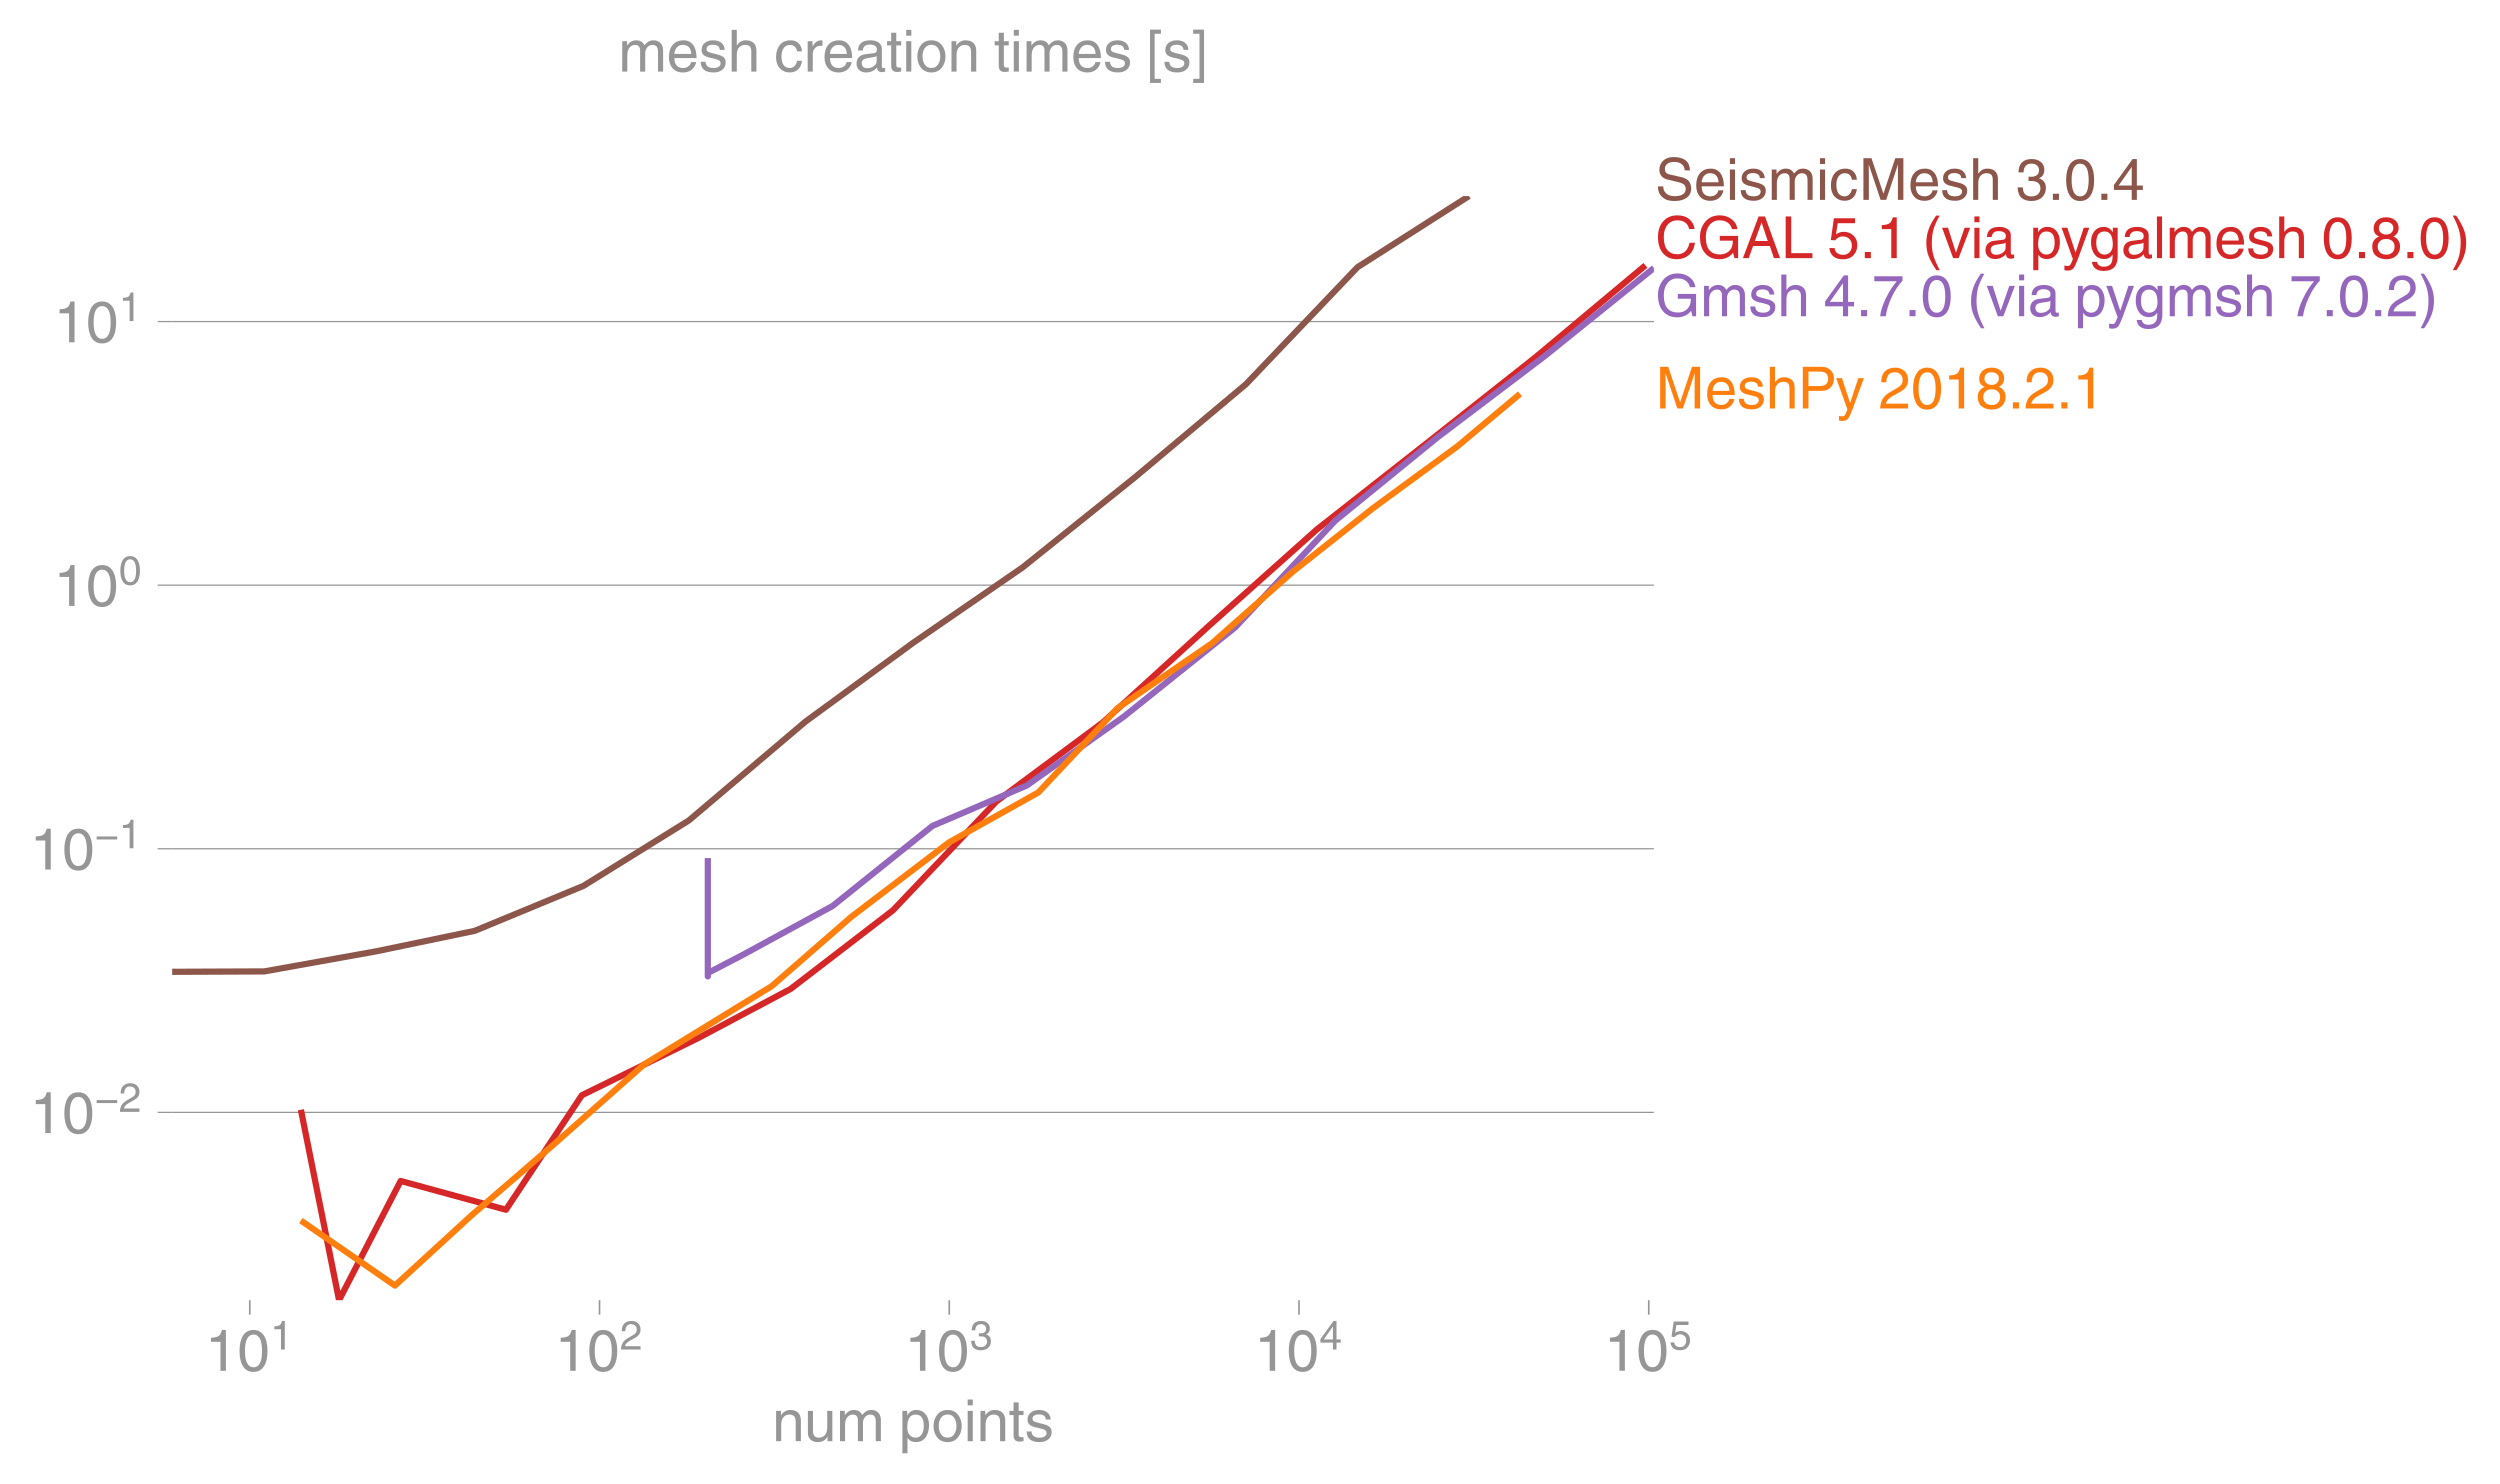
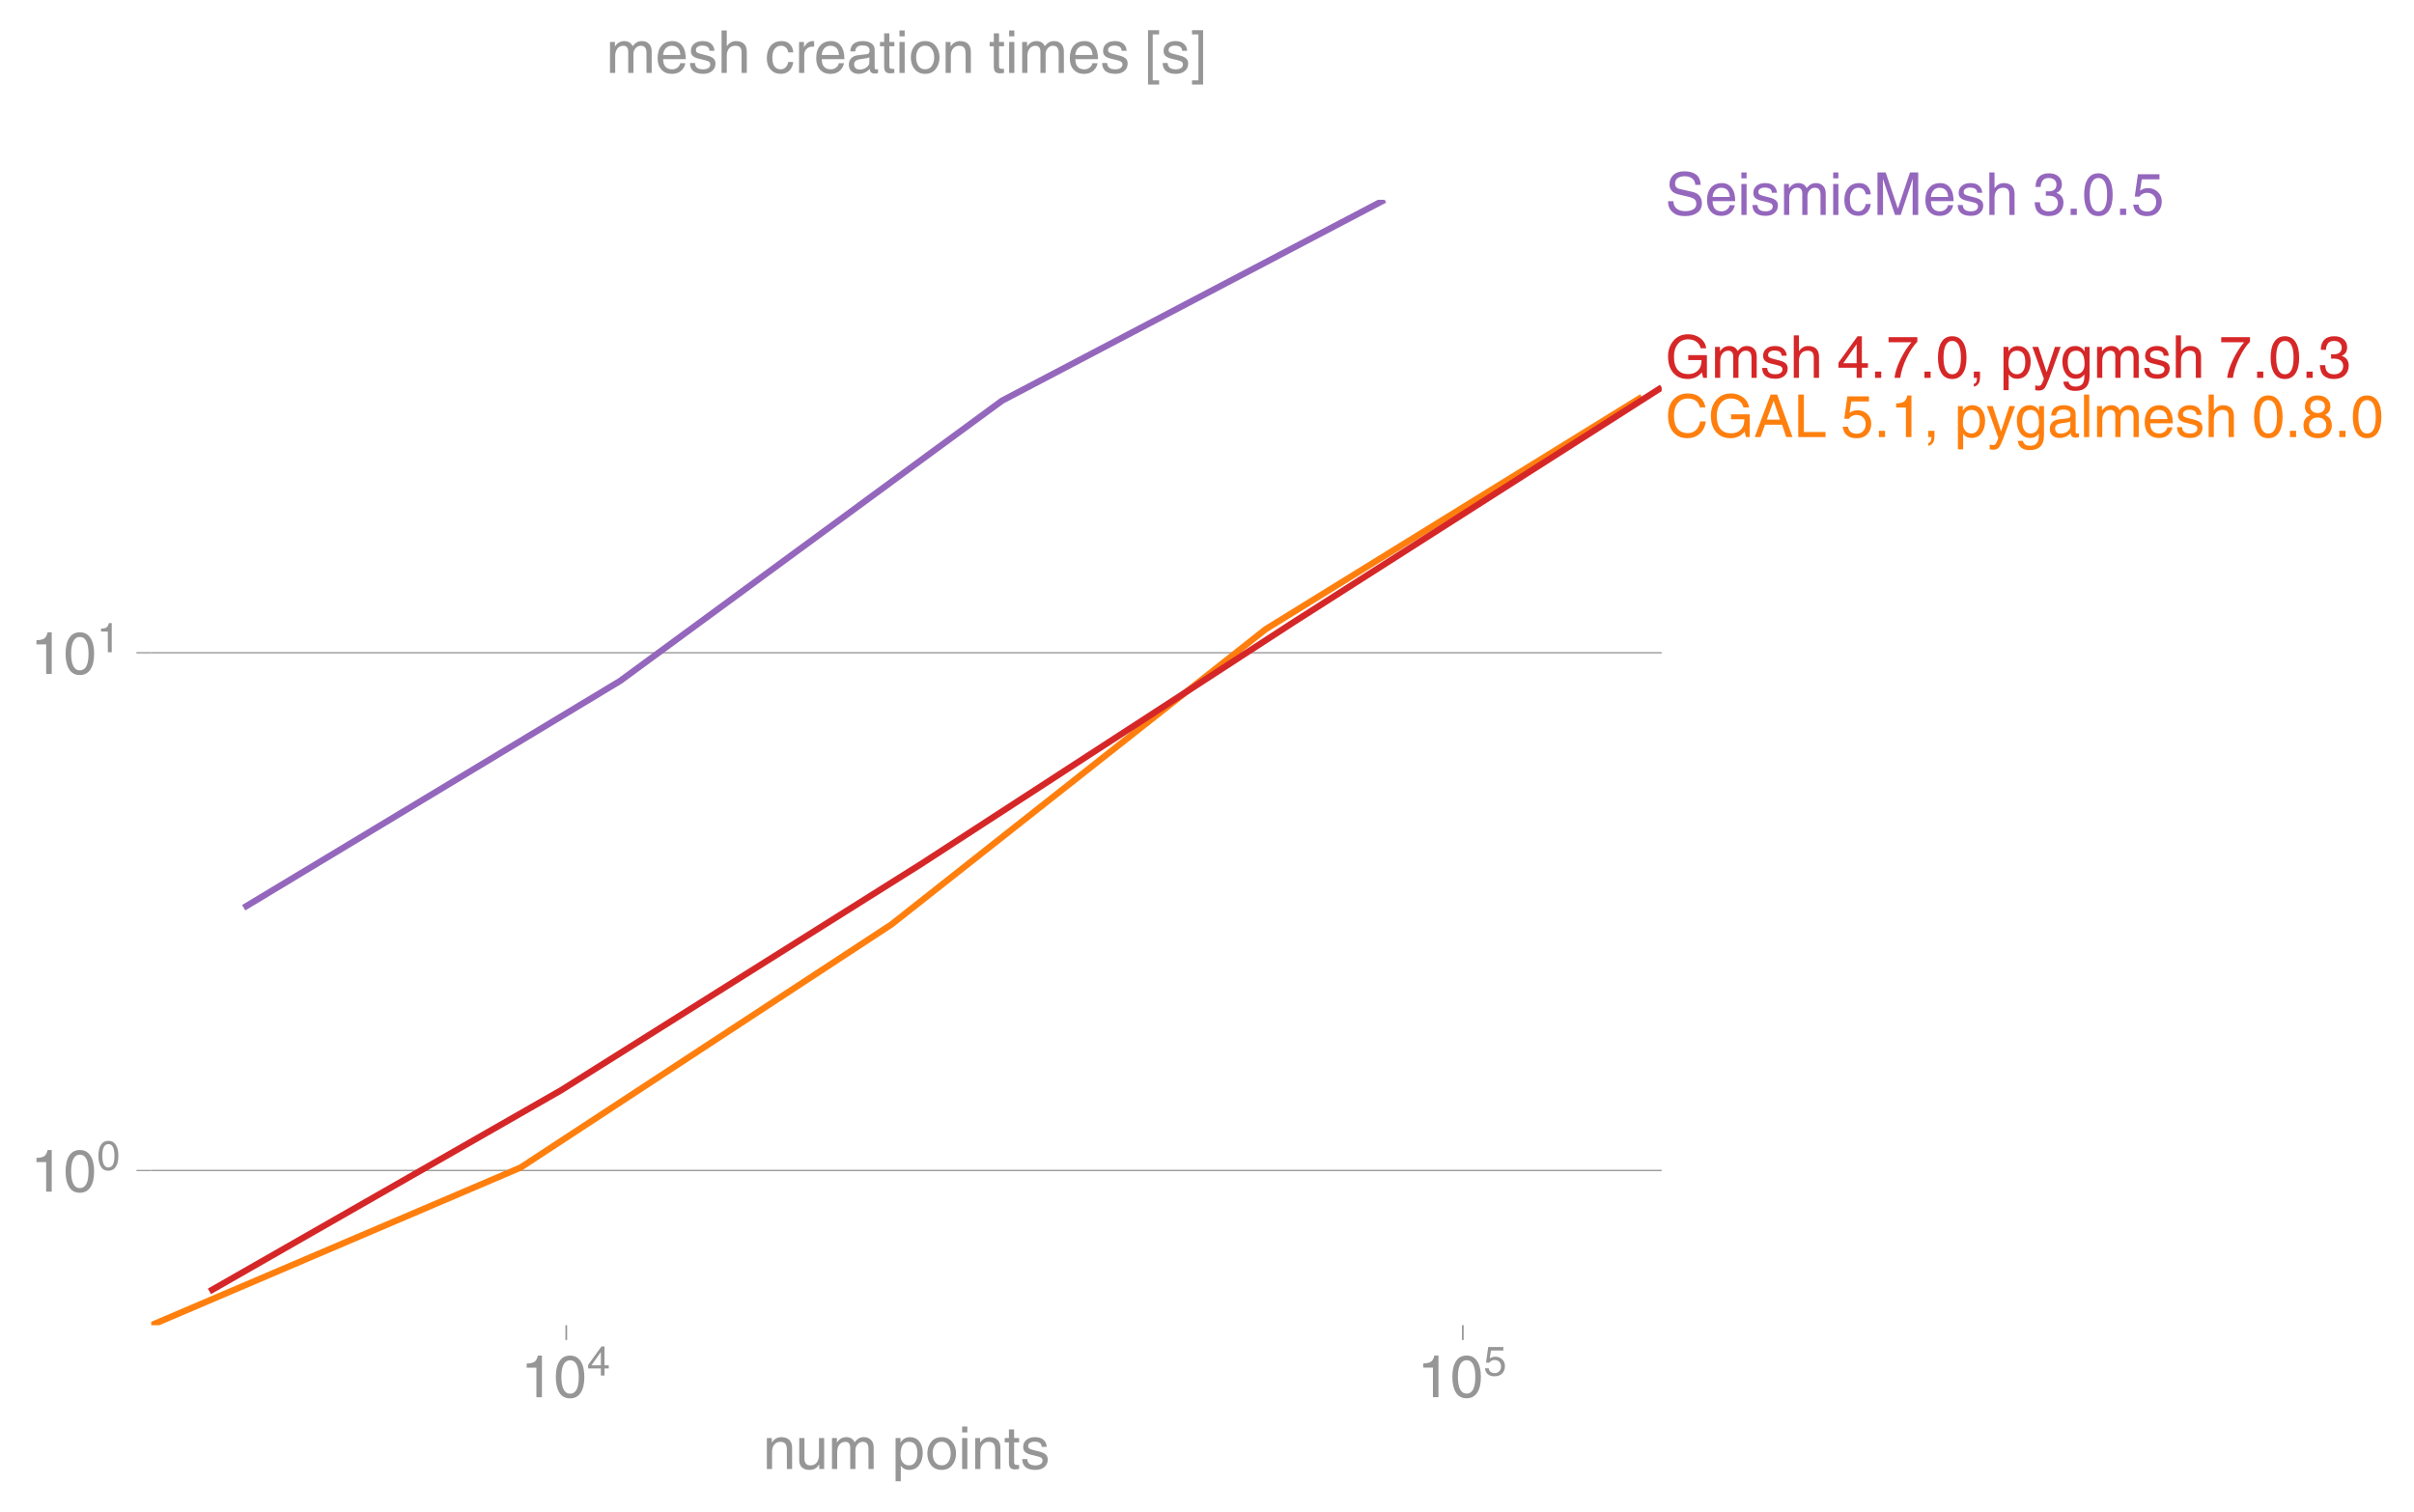
- <svg xmlns="http://www.w3.org/2000/svg" xmlns:xlink="http://www.w3.org/1999/xlink" height="476.609" viewBox="0 0 602.539 357.457" width="803.385">
+ <svg xmlns="http://www.w3.org/2000/svg" xmlns:xlink="http://www.w3.org/1999/xlink" height="476.609" viewBox="0 0 570.76 357.457" width="761.013">
  <defs>
    <style>*{stroke-linecap:butt;stroke-linejoin:round}</style>
  </defs>
  <g id="figure_1">
-     <path d="M0 357.457h602.539V0H0z" fill="none" id="patch_1" />
+     <path d="M0 357.457h570.76V0H0z" fill="none" id="patch_1" />
    <g id="axes_1">
-       <path d="M41.5 313.361h357.12V47.25H41.5z" fill="none" id="patch_2" />
+       <path d="M35.76 313.361h357.12V47.25H35.76z" fill="none" id="patch_2" />
      <g id="matplotlib.axis_1">
        <g id="xtick_1">
          <g id="line2d_1">
            <defs>
-               <path d="M0 0v3.5" id="m6a923fa065" stroke="#969696" stroke-width=".4" />
-             </defs>
-             <use x="60.201" xlink:href="#m6a923fa065" y="313.361" fill="#969696" stroke="#969696" stroke-width=".4" />
-           </g>
-           <g transform="matrix(.14 0 0 -.14 49.42 330.41)" fill="#969696" id="text_1">
+               <path d="M0 0v3.5" id="me182057969" stroke="#969696" stroke-width=".4" />
+             </defs>
+             <use x="133.89" xlink:href="#me182057969" y="313.361" fill="#969696" stroke="#969696" stroke-width=".4" />
+           </g>
+           <g transform="matrix(.14 0 0 -.14 123.11 330.41)" fill="#969696" id="text_1">
            <defs>
              <path d="M35.89 0h-9.374v49.906H10.109v6.985q8.594.28 12.782 2.75Q27.094 62.109 29 70.313h6.89z" id="HelveticaWorld-Regular-49" />
              <path d="M42.484 34.188q0 14.109-3.734 21.156-3.734 7.062-10.969 7.062-7.078 0-10.89-7.062-3.797-7.047-3.797-21.157 0-13.671 3.75-20.937Q20.609 6 27.78 6q7.235 0 10.969 7 3.734 7.016 3.734 21.188zm9.422 0q0-17.297-6.25-26.704-6.25-9.39-17.875-9.39-12.062 0-18.062 9.734-6 9.75-6 26.36 0 17.03 6.14 26.578 6.157 9.547 17.922 9.547 11.625 0 17.875-9.5t6.25-26.626z" id="HelveticaWorld-Regular-48" />
-             </defs>
-             <use transform="translate(0 .173)" xlink:href="#HelveticaWorld-Regular-49" />
-             <use transform="translate(55.615 .173)" xlink:href="#HelveticaWorld-Regular-48" />
-             <use transform="matrix(.7 0 0 .7 112.146 36.781)" xlink:href="#HelveticaWorld-Regular-49" />
-           </g>
-         </g>
-         <g id="xtick_2">
-           <use x="144.495" xlink:href="#m6a923fa065" y="313.361" fill="#969696" stroke="#969696" stroke-width=".4" id="line2d_2" />
-           <g transform="matrix(.14 0 0 -.14 133.715 330.41)" fill="#969696" id="text_2">
-             <defs>
-               <path d="M4.39 45.125q0 12.39 6.391 18.781 6.406 6.407 17.938 6.407 9.656 0 15.812-5.86 6.157-5.86 6.157-15.14 0-7.22-3.547-12.188-3.532-4.953-10.422-8.703l-12.11-6.64Q13.922 15.921 12.5 8.296h38.188V0H2.593q.39 9.906 4.297 16.5 3.906 6.594 12.203 11.375l12.593 7.328q5.032 2.89 7.329 5.984 2.297 3.094 2.297 8.516 0 5.375-3.766 9.031-3.75 3.672-10.156 3.672-7.078 0-10.594-4.672-3.516-4.656-3.61-12.609z" id="HelveticaWorld-Regular-50" />
-             </defs>
-             <use transform="translate(0 .173)" xlink:href="#HelveticaWorld-Regular-49" />
-             <use transform="translate(55.615 .173)" xlink:href="#HelveticaWorld-Regular-48" />
-             <use transform="matrix(.7 0 0 .7 112.146 36.781)" xlink:href="#HelveticaWorld-Regular-50" />
-           </g>
-         </g>
-         <g id="xtick_3">
-           <use x="228.789" xlink:href="#m6a923fa065" y="313.361" fill="#969696" stroke="#969696" stroke-width=".4" id="line2d_3" />
-           <g transform="matrix(.14 0 0 -.14 218.009 330.41)" fill="#969696" id="text_3">
-             <defs>
-               <path d="M22.406 39.984q2.203-.187 4.594-.187 6.203 0 9.781 2.86 3.594 2.859 3.594 8.656 0 4.687-3.344 7.89-3.343 3.203-9.64 3.203-6.985 0-10.235-4.11-3.234-4.093-3.437-10.983h-8.64q0 10.984 5.765 16.984 5.765 6.016 16.937 6.016 9.922 0 15.828-5.11 5.907-5.094 5.907-13.39 0-10.704-9.032-14.5v-.204q11.72-4 11.72-16.406 0-9.906-6.595-16.265-6.593-6.344-18.703-6.344-9.906 0-16.312 5.203Q4.204 8.5 3.422 21.484H12.5q.203-8.109 4-11.797Q20.313 6 27.484 6q6.938 0 11.141 3.86 4.203 3.859 4.203 9.718 0 6.406-4.016 9.672-4 3.266-12.39 3.266-2 0-4.016-.094z" id="HelveticaWorld-Regular-51" />
-             </defs>
-             <use transform="translate(0 .173)" xlink:href="#HelveticaWorld-Regular-49" />
-             <use transform="translate(55.615 .173)" xlink:href="#HelveticaWorld-Regular-48" />
-             <use transform="matrix(.7 0 0 .7 112.146 36.781)" xlink:href="#HelveticaWorld-Regular-51" />
-           </g>
-         </g>
-         <g id="xtick_4">
-           <use x="313.083" xlink:href="#m6a923fa065" y="313.361" fill="#969696" stroke="#969696" stroke-width=".4" id="line2d_4" />
-           <g transform="matrix(.14 0 0 -.14 302.303 330.41)" fill="#969696" id="text_4">
-             <defs>
              <path d="M10.594 24.703h22.61v31.89h-.188zM42 17.093V0h-8.797v17.094H2.484v8.593L34.72 70.314H42v-45.61h10.297v-7.61z" id="HelveticaWorld-Regular-52" />
            </defs>
            <use transform="translate(0 .173)" xlink:href="#HelveticaWorld-Regular-49" />
            <use transform="translate(55.615 .173)" xlink:href="#HelveticaWorld-Regular-48" />
            <use transform="matrix(.7 0 0 .7 112.146 36.781)" xlink:href="#HelveticaWorld-Regular-52" />
          </g>
        </g>
-         <g id="xtick_5">
-           <use x="397.377" xlink:href="#m6a923fa065" y="313.361" fill="#969696" stroke="#969696" stroke-width=".4" id="line2d_5" />
-           <g transform="matrix(.14 0 0 -.14 386.597 330.41)" fill="#969696" id="text_5">
+         <g id="xtick_2">
+           <use x="345.864" xlink:href="#me182057969" y="313.361" fill="#969696" stroke="#969696" stroke-width=".4" id="line2d_2" />
+           <g transform="matrix(.14 0 0 -.14 335.084 330.41)" fill="#969696" id="text_2">
            <defs>
              <path d="M14.703 40.922q5.813 4.39 13.625 4.39 9.469 0 16.281-6.296 6.813-6.297 6.813-16.22 0-10.78-6.578-17.796-6.563-7-18.422-7-10.313 0-16.266 5.047Q4.203 8.109 3.22 17.39h9.094q.671-5.672 4.437-8.672 3.766-3 10.453-3 6.485 0 10.64 4.484Q42 14.703 42 21.688q0 7.125-4.36 11.421-4.343 4.297-11.218 4.297-7.813 0-13.047-6.687l-7.563.39 5.266 37.594h36.438v-8.5H17.672z" id="HelveticaWorld-Regular-53" />
            </defs>
            <use transform="translate(0 .3)" xlink:href="#HelveticaWorld-Regular-49" />
            <use transform="translate(55.615 .3)" xlink:href="#HelveticaWorld-Regular-48" />
            <use transform="matrix(.7 0 0 .7 112.146 36.908)" xlink:href="#HelveticaWorld-Regular-53" />
          </g>
        </g>
-         <g transform="matrix(.14 0 0 -.14 186.133 347.359)" fill="#969696" id="text_6">
+         <g transform="matrix(.14 0 0 -.14 180.393 347.359)" fill="#969696" id="text_3">
          <defs>
            <path d="M49.219 0h-8.844v32.172q0 7.422-2.594 10.578-2.578 3.156-8.578 3.156-5.906 0-9.875-4.5-3.953-4.484-3.953-12.89V0H6.594v52.297h8.297v-7.375h.203q6.203 8.89 15.812 8.89 8.89 0 13.594-4.718 4.719-4.703 4.719-13.5z" id="HelveticaWorld-Regular-110" />
            <path d="M6.11 52.297h8.78V17.578q0-5.765 2.61-8.625Q20.125 6.11 25 6.11q6.781 0 10.594 4.797 3.812 4.813 3.812 12.578v28.813h8.782V0H39.89v7.625l-.188.188q-4.984-9.329-16.61-9.329-7.515 0-12.25 4.094Q6.11 6.688 6.11 14.703z" id="HelveticaWorld-Regular-117" />
            <path d="M6.594 52.297h8.297v-7.375h.203q5.906 8.89 15.812 8.89 9.813 0 13.922-8.5 3.75 4.594 7.266 6.547 3.515 1.953 8.703 1.953 6.781 0 11.484-4.453Q77 44.922 77 36.187V0h-8.781v33.797q0 6.094-2.297 9.094-2.297 3.015-7.422 3.015-5.172 0-8.75-4.203-3.563-4.203-3.563-9.812V0h-8.78v36.188q0 4.53-2.11 7.124-2.094 2.594-6.094 2.594-6.297 0-10.062-4.687-3.766-4.688-3.766-12.703V0H6.594z" id="HelveticaWorld-Regular-109" />
            <path d="M14.984 23.688q0-8.407 4.094-13 4.11-4.579 10.219-4.579 6.687 0 10.39 5.438 3.72 5.453 3.72 14.765 0 10.22-3.563 14.907-3.563 4.687-10.735 4.687-6.984 0-10.562-5.5-3.563-5.5-3.563-16.718zm-8.39 28.609h8.297v-7.375h.203q5.61 8.89 15.625 8.89 10.11 0 15.937-7.359 5.828-7.344 5.828-18.766 0-12.796-5.953-21Q40.578-1.515 29.5-1.515q-9.094 0-13.922 7.032h-.203v-26.22H6.594z" id="HelveticaWorld-Regular-112" />
            <path d="M12.703 26.219q0-8.735 3.953-14.375 3.953-5.64 11.219-5.64 7.531 0 11.438 5.905 3.906 5.907 3.906 14.11 0 8.297-3.907 14.078-3.906 5.797-11.437 5.797-6.969 0-11.078-5.453-4.094-5.438-4.094-14.422zm-8.984 0q0 11.672 6.484 19.625 6.5 7.968 17.672 7.968 11.438 0 17.875-8.062 6.453-8.047 6.453-19.531 0-11.516-6.406-19.625-6.39-8.11-17.922-8.11-11.078 0-17.625 7.86-6.531 7.86-6.531 19.875z" id="HelveticaWorld-Regular-111" />
            <path d="M6.594 61.813v9.968h8.781v-9.969zM15.375 0H6.594v52.297h8.781z" id="HelveticaWorld-Regular-105" />
            <path d="M17.188 45.016V10.984q0-2 1.093-3.046 1.11-1.047 3.938-1.047h3.375V0Q20.797-.688 19-.688q-5.516 0-8.063 2.641-2.53 2.64-2.53 8.547v34.516H1.311v7.28h7.094v14.595h8.781V52.297h8.407v-7.281z" id="HelveticaWorld-Regular-116" />
            <path d="M36.078 37.406q-.187 4.688-3.344 6.735-3.14 2.047-9.047 2.047-4.296 0-7.359-1.907-3.047-1.89-3.047-5.468 0-2.829 1.797-4.172 1.813-1.344 7.828-2.86l8.688-2.187q7.906-2 11.297-5.11 3.406-3.093 3.406-8.656 0-7.719-5.64-12.531-5.641-4.813-15.063-4.813-11 0-16.64 4.563-5.626 4.578-5.735 13.75h8.5q.203-5.422 3.594-8.063 3.39-2.625 10.171-2.625 5.516 0 8.766 2.188 3.25 2.203 3.25 6.11 0 2.78-2.11 4.437-2.093 1.672-8.296 3.078l-10.203 2.5q-6.203 1.562-9.157 4.656-2.953 3.094-2.953 8.031 0 7.72 5.516 12.203 5.531 4.5 14.406 4.5 9.485 0 14.531-4.624 5.047-4.61 5.344-11.782z" id="HelveticaWorld-Regular-115" />
          </defs>
          <use xlink:href="#HelveticaWorld-Regular-110" />
          <use x="55.176" xlink:href="#HelveticaWorld-Regular-117" />
          <use x="109.961" xlink:href="#HelveticaWorld-Regular-109" />
          <use x="192.969" xlink:href="#HelveticaWorld-Regular-32" />
          <use x="217.383" xlink:href="#HelveticaWorld-Regular-112" />
          <use x="273.877" xlink:href="#HelveticaWorld-Regular-111" />
          <use x="329.785" xlink:href="#HelveticaWorld-Regular-105" />
          <use x="351.807" xlink:href="#HelveticaWorld-Regular-110" />
          <use x="406.982" xlink:href="#HelveticaWorld-Regular-116" />
          <use x="434.668" xlink:href="#HelveticaWorld-Regular-115" />
        </g>
      </g>
      <g id="matplotlib.axis_2">
        <g id="ytick_1">
-           <path clip-path="url(#pda39d85b03)" d="M41.5 268.095h357.12" fill="none" stroke="#969696" stroke-linecap="square" stroke-width=".3" id="line2d_6" />
-           <g id="line2d_7">
-             <defs>
-               <path d="M0 0h-3.5" id="mdb9cf59ac6" stroke="#969696" stroke-width=".3" />
-             </defs>
-             <use x="41.5" xlink:href="#mdb9cf59ac6" y="268.095" fill="#969696" stroke="#969696" stroke-width=".3" />
-           </g>
-           <g transform="matrix(.14 0 0 -.14 7.2 273.12)" fill="#969696" id="text_7">
-             <defs>
-               <path d="M54.594 21.578H4v7.328h50.594z" id="HelveticaWorld-Regular-8722" />
-             </defs>
-             <use transform="translate(0 .173)" xlink:href="#HelveticaWorld-Regular-49" />
-             <use transform="translate(55.615 .173)" xlink:href="#HelveticaWorld-Regular-48" />
-             <use transform="matrix(.7 0 0 .7 112.146 36.781)" xlink:href="#HelveticaWorld-Regular-8722" />
-             <use transform="matrix(.7 0 0 .7 153.161 36.781)" xlink:href="#HelveticaWorld-Regular-50" />
-           </g>
-         </g>
-         <g id="ytick_2">
-           <path clip-path="url(#pda39d85b03)" d="M41.5 204.564h357.12" fill="none" stroke="#969696" stroke-linecap="square" stroke-width=".3" id="line2d_8" />
-           <use x="41.5" xlink:href="#mdb9cf59ac6" y="204.564" fill="#969696" stroke="#969696" stroke-width=".3" id="line2d_9" />
-           <g transform="matrix(.14 0 0 -.14 7.2 209.588)" fill="#969696" id="text_8">
-             <use transform="translate(0 .173)" xlink:href="#HelveticaWorld-Regular-49" />
-             <use transform="translate(55.615 .173)" xlink:href="#HelveticaWorld-Regular-48" />
-             <use transform="matrix(.7 0 0 .7 112.146 36.781)" xlink:href="#HelveticaWorld-Regular-8722" />
-             <use transform="matrix(.7 0 0 .7 153.161 36.781)" xlink:href="#HelveticaWorld-Regular-49" />
-           </g>
-         </g>
-         <g id="ytick_3">
-           <path clip-path="url(#pda39d85b03)" d="M41.5 141.033h357.12" fill="none" stroke="#969696" stroke-linecap="square" stroke-width=".3" id="line2d_10" />
-           <use x="41.5" xlink:href="#mdb9cf59ac6" y="141.033" fill="#969696" stroke="#969696" stroke-width=".3" id="line2d_11" />
-           <g transform="matrix(.14 0 0 -.14 12.94 146.057)" fill="#969696" id="text_9">
+           <path clip-path="url(#p5d70b07370)" d="M35.76 276.77h357.12" fill="none" stroke="#969696" stroke-linecap="square" stroke-width=".3" id="line2d_3" />
+           <g id="line2d_4">
+             <defs>
+               <path d="M0 0h-3.5" id="mab7324ee4e" stroke="#969696" stroke-width=".3" />
+             </defs>
+             <use x="35.76" xlink:href="#mab7324ee4e" y="276.771" fill="#969696" stroke="#969696" stroke-width=".3" />
+           </g>
+           <g transform="matrix(.14 0 0 -.14 7.2 281.795)" fill="#969696" id="text_4">
            <use transform="translate(0 .173)" xlink:href="#HelveticaWorld-Regular-49" />
            <use transform="translate(55.615 .173)" xlink:href="#HelveticaWorld-Regular-48" />
            <use transform="matrix(.7 0 0 .7 112.146 36.781)" xlink:href="#HelveticaWorld-Regular-48" />
          </g>
        </g>
-         <g id="ytick_4">
-           <path clip-path="url(#pda39d85b03)" d="M41.5 77.502h357.12" fill="none" stroke="#969696" stroke-linecap="square" stroke-width=".3" id="line2d_12" />
-           <use x="41.5" xlink:href="#mdb9cf59ac6" y="77.502" fill="#969696" stroke="#969696" stroke-width=".3" id="line2d_13" />
-           <g transform="matrix(.14 0 0 -.14 12.94 82.527)" fill="#969696" id="text_10">
+         <g id="ytick_2">
+           <path clip-path="url(#p5d70b07370)" d="M35.76 154.352h357.12" fill="none" stroke="#969696" stroke-linecap="square" stroke-width=".3" id="line2d_5" />
+           <use x="35.76" xlink:href="#mab7324ee4e" y="154.352" fill="#969696" stroke="#969696" stroke-width=".3" id="line2d_6" />
+           <g transform="matrix(.14 0 0 -.14 7.2 159.376)" fill="#969696" id="text_5">
            <use transform="translate(0 .173)" xlink:href="#HelveticaWorld-Regular-49" />
            <use transform="translate(55.615 .173)" xlink:href="#HelveticaWorld-Regular-48" />
            <use transform="matrix(.7 0 0 .7 112.146 36.781)" xlink:href="#HelveticaWorld-Regular-49" />
          </g>
        </g>
      </g>
-       <path clip-path="url(#pda39d85b03)" d="M72.518 267.463l9.2 45.898 14.844-28.729 25.375 6.937 18.292-27.592 28.146-13.84 22.19-11.795 24.64-18.934 24.921-26.232 25.576-18.985 25.84-23.508 25.863-23.093 26.246-20.603 26.33-20.797 26.593-22.234" fill="none" stroke="#d62728" stroke-linecap="square" stroke-width="1.5" id="line2d_14" />
-       <path clip-path="url(#pda39d85b03)" d="M170.595 206.808v28.032-1.083 1.566-.804l8.455-4.394 21.628-11.777 24.05-19.29 22.747-9.74 23.4-16.614 26.819-21.496 24.113-25.702 24.644-20.092 25.846-19.59 26.323-21.229" fill="none" stroke="#9467bd" stroke-linecap="square" stroke-width="1.5" id="line2d_15" />
-       <path clip-path="url(#pda39d85b03)" d="M72.518 294.167l22.662 15.676 18.418-16.89 19.874-17.133 21.737-19.265 30.823-18.904 19.098-16.644 23.622-17.996 21.494-12.013 19.138-20.355 22.714-15.6 19.56-17.32 19.282-15.267 20.285-14.862 15.12-12.668" fill="none" stroke="#ff7f0e" stroke-linecap="square" stroke-width="1.5" id="line2d_16" />
-       <path clip-path="url(#pda39d85b03)" d="M41.5 234.221l22.19-.096 27.002-4.846 23.748-4.942 26.198-10.834 25.375-15.753 28.117-23.826 25.983-19.023 26.337-18.132 26.923-21.599 26.898-22.551 26.92-28.232 26.86-17.138" fill="none" stroke="#8c564b" stroke-linecap="square" stroke-width="1.5" id="line2d_17" />
-       <g transform="matrix(.14 0 0 -.14 398.984 62.217)" fill="#d62728" id="text_11">
+       <path clip-path="url(#p5d70b07370)" d="M35.76 313.361l87.32-37.28 87.679-57.482 88.498-69.816 88.94-54.925" fill="none" stroke="#ff7f0e" stroke-linecap="square" stroke-width="1.5" id="line2d_7" />
+       <path clip-path="url(#p5d70b07370)" d="M49.515 305.353l83.199-47.582 85.086-53.478 88.303-57.334 86.777-55.352" fill="none" stroke="#d62728" stroke-linecap="square" stroke-width="1.5" id="line2d_8" />
+       <path clip-path="url(#p5d70b07370)" d="M57.619 214.637l88.985-53.616 90.31-66.272 90.474-47.5" fill="none" stroke="#9467bd" stroke-linecap="square" stroke-width="1.5" id="line2d_9" />
+       <g transform="matrix(.14 0 0 -.14 393.777 103.35)" fill="#ff7f0e" id="text_6">
        <defs>
          <path d="M58.016 50.203q-1.625 7.313-6.782 11.094-5.14 3.797-13.343 3.797-10.594 0-17.047-7.703-6.438-7.688-6.438-20.766 0-15.14 6.094-22.547 6.11-7.39 17.688-7.39 7.609 0 13.093 5.046 5.5 5.063 7.407 14.688h9.421Q66.22 12.594 57.625 5.344t-20.906-7.25q-14.703 0-23.516 10.11Q4.391 18.311 4.391 36.28q0 17.328 9.203 27.36 9.203 10.047 24.297 10.047 12.5 0 20.265-6.454 7.766-6.437 9.235-17.03z" id="HelveticaWorld-Regular-67" />
          <path d="M38.484 38.375h31.532V0h-6.297l-2.344 9.281Q56.781 3.421 50.578.75q-6.187-2.656-12.875-2.656-10.797 0-18.047 4.703-7.25 4.719-11.265 13.015-4 8.313-4 20.72 0 15.468 9.203 26.312 9.203 10.843 24.781 10.843 11.625 0 20.313-6.5Q67.39 60.688 68.796 50h-9.375q-1.703 7.078-7.219 11.078-5.516 4.016-14.312 4.016-10.594 0-17.047-7.985-6.438-7.984-6.438-21.125 0-15.28 6.39-22.437Q27.204 6.39 38.282 6.39q7.235 0 12.235 2.859 5 2.86 7.687 7.766 2.688 4.906 2.688 13.062H38.484z" id="HelveticaWorld-Regular-71" />
          <path d="M44 29.5L33.406 61.078h-.203L21.687 29.5zm-25.297-8.594L11.188 0h-9.97l27 71.781h10.985L65.187 0H54.594l-7.078 20.906z" id="HelveticaWorld-Regular-65" />
          <path d="M17.672 8.594h36.531V0H8.11v71.781h9.563z" id="HelveticaWorld-Regular-76" />
          <path d="M19.094 0H8.687v10.594h10.407z" id="HelveticaWorld-Regular-46" />
-           <path d="M29.781 73.297q-8.875-15.875-11.218-25.844-2.344-9.953-2.344-21.969 0-11.859 3.187-22.125Q22.61-6.89 29.891-20.703h-5.86Q15.72-8.593 11.25 2.187 6.781 12.985 6.781 26.125q0 12.36 4.047 23.563 4.063 11.203 12.86 23.609z" id="HelveticaWorld-Regular-40" />
-           <path d="M39.406 52.297h9.625L29.11 0h-9.437L.594 52.297h10.203L24.422 9.719h.187z" id="HelveticaWorld-Regular-118" />
-           <path d="M38.375 26.703q-.969-1.015-3.828-1.656-2.86-.625-10.672-1.656-5.766-.688-8.469-2.844-2.703-2.14-2.703-5.656 0-4.297 2.281-6.688 2.297-2.39 7.329-2.39 6.296 0 11.171 3.578 4.891 3.593 4.891 8.718zM6.203 36.375q.297 8.844 5.734 13.14 5.454 4.297 15.844 4.297 8.297 0 13.907-3.765 5.624-3.75 5.624-10.844V9.078Q47.313 6 50.094 6q1.125 0 2.89.39V0Q50.594-.984 48-.984q-4.5 0-6.703 1.921-2.188 1.938-2.281 6.047-7.516-8.5-18.891-8.5-7.422 0-11.922 4.204Q3.72 6.89 3.72 13.624q0 6.89 3.906 11.125Q11.531 29 19 29.89l15.516 1.891q4.203.64 4.203 6.203 0 4.11-3.047 6.297-3.047 2.203-9.25 2.203-5.516 0-8.485-2.437-2.953-2.438-3.53-7.672z" id="HelveticaWorld-Regular-97" />
+           <path d="M8.688 10.594h10.406V.78q0-7.422-3.078-11.172-3.078-3.765-7.328-4.312v4.594Q14.015-9.422 14.015 0H8.687z" id="HelveticaWorld-Regular-44" />
          <path d="M39.016 52.297h9.562L29.891.984q-.5-1.375-.985-2.593-4.25-11.329-7.328-15.547-3.078-4.235-9.953-4.235-3.61 0-5.906.782v8.015q2.484-.89 5.468-.89 3.22 0 4.704 2.03 1.5 2.032 4.421 9.938L.875 52.297h9.922L24.812 9.719H25z" id="HelveticaWorld-Regular-121" />
          <path d="M12.984 26.313q0-9.61 3.813-14.907Q20.609 6.11 27.094 6.11q6.312 0 10.312 4.579 4 4.593 4 13 0 11.03-3.5 16.625-3.484 5.593-10.61 5.593-7.171 0-10.75-4.765-3.562-4.766-3.562-14.828zM49.812 2.983q0-12.609-6.062-18.797-6.047-6.203-18.266-6.203-8.78 0-13.984 4.047Q6.297-13.922 5.516-6.39h8.796q.672-3.812 3.532-6.062 2.86-2.25 8.281-2.25 7.375 0 11.125 3.969 3.766 3.953 3.766 12.828v3.719h-.188q-4.937-7.329-13.922-7.329-11.187 0-17.093 8.25-5.907 8.25-5.907 20.953 0 11.625 5.953 18.875 5.97 7.25 15.829 7.25 9.906 0 15.625-8.89h.187v7.375h8.313z" id="HelveticaWorld-Regular-103" />
+           <path d="M38.375 26.703q-.969-1.015-3.828-1.656-2.86-.625-10.672-1.656-5.766-.688-8.469-2.844-2.703-2.14-2.703-5.656 0-4.297 2.281-6.688 2.297-2.39 7.329-2.39 6.296 0 11.171 3.578 4.891 3.593 4.891 8.718zM6.203 36.375q.297 8.844 5.734 13.14 5.454 4.297 15.844 4.297 8.297 0 13.907-3.765 5.624-3.75 5.624-10.844V9.078Q47.313 6 50.094 6q1.125 0 2.89.39V0Q50.594-.984 48-.984q-4.5 0-6.703 1.921-2.188 1.938-2.281 6.047-7.516-8.5-18.891-8.5-7.422 0-11.922 4.204Q3.72 6.89 3.72 13.624q0 6.89 3.906 11.125Q11.531 29 19 29.89l15.516 1.891q4.203.64 4.203 6.203 0 4.11-3.047 6.297-3.047 2.203-9.25 2.203-5.516 0-8.485-2.437-2.953-2.438-3.53-7.672z" id="HelveticaWorld-Regular-97" />
          <path d="M15.375 0H6.594v71.781h8.781z" id="HelveticaWorld-Regular-108" />
          <path d="M42.484 30.328q-.687 8.485-4.5 12.031-3.797 3.547-10.109 3.547-6.39 0-10.328-4.5-3.922-4.484-4.172-11.078zm8.391-13.922q-1.453-8.11-7.953-13.422-5.719-4.5-15.047-4.593-10.984.093-17.438 7.203Q4 12.704 4 24.704q0 13.78 6.64 21.437 6.641 7.672 18.47 7.672 10.593 0 16.546-7.922 5.953-7.907 5.953-22.594H13.375q0-8.203 3.813-12.703Q21 6.109 28.608 6.109q5.375 0 9.235 3.235 3.86 3.25 4.25 7.062z" id="HelveticaWorld-Regular-101" />
          <path d="M49.219 0h-8.844v34.188q0 6.296-2.438 9-2.437 2.718-7.953 2.718-6.797 0-10.703-4.406-3.906-4.39-3.906-12.984V0H6.594v71.781h8.781V45.312h.203q6 8.5 15.328 8.5 8.594 0 13.453-4.5 4.86-4.484 4.86-13.718z" id="HelveticaWorld-Regular-104" />
          <path d="M27.594 40.578q5.422 0 8.953 3.094 3.547 3.11 3.547 8.234 0 4.594-3.407 7.547-3.39 2.953-9.687 2.953-5.61 0-8.672-3.11-3.047-3.093-3.047-7.874 0-5.125 3.813-7.984 3.812-2.86 8.5-2.86zm.093-7.562q-6.78 0-10.64-3.766-3.86-3.766-3.86-9.234 0-6.297 3.907-10.157Q21 6 28.219 6q6.406 0 10.234 3.86 3.828 3.859 3.828 10.265 0 5.469-3.828 9.172-3.828 3.719-10.766 3.719zM49.22 52.203q0-10.594-9.032-14.797 6.204-2.781 8.86-7.36 2.656-4.562 2.656-9.733 0-10.016-6.453-16.125-6.438-6.094-17.375-6.094-9.563 0-16.813 5.25-7.25 5.25-7.25 17.062 0 11.922 11.907 16.907-9.516 3.796-9.516 13.671 0 8.297 5.64 13.813 5.641 5.516 15.641 5.516 10.016 0 15.875-5.204 5.86-5.203 5.86-12.906z" id="HelveticaWorld-Regular-56" />
-           <path d="M3.516-20.703q8.796 15.922 11.14 25.86Q17 15.093 17 27.093q0 11.922-3.156 22.172T3.422 73.296h5.765q8.391-12.109 12.86-22.905 4.469-10.797 4.469-23.875 0-12.407-4.063-23.61-4.047-11.203-12.828-23.61z" id="HelveticaWorld-Regular-41" />
        </defs>
        <use xlink:href="#HelveticaWorld-Regular-67" />
        <use x="72.314" xlink:href="#HelveticaWorld-Regular-71" />
        <use x="149.414" xlink:href="#HelveticaWorld-Regular-65" />
        <use x="216.113" xlink:href="#HelveticaWorld-Regular-76" />
        <use x="271.729" xlink:href="#HelveticaWorld-Regular-32" />
        <use x="296.143" xlink:href="#HelveticaWorld-Regular-53" />
        <use x="351.758" xlink:href="#HelveticaWorld-Regular-46" />
        <use x="379.541" xlink:href="#HelveticaWorld-Regular-49" />
-         <use x="435.156" xlink:href="#HelveticaWorld-Regular-32" />
-         <use x="459.57" xlink:href="#HelveticaWorld-Regular-40" />
-         <use x="492.871" xlink:href="#HelveticaWorld-Regular-118" />
-         <use x="542.48" xlink:href="#HelveticaWorld-Regular-105" />
-         <use x="564.502" xlink:href="#HelveticaWorld-Regular-97" />
-         <use x="619.434" xlink:href="#HelveticaWorld-Regular-32" />
-         <use x="643.848" xlink:href="#HelveticaWorld-Regular-112" />
-         <use x="698.342" xlink:href="#HelveticaWorld-Regular-121" />
-         <use x="745.951" xlink:href="#HelveticaWorld-Regular-103" />
-         <use x="801.859" xlink:href="#HelveticaWorld-Regular-97" />
-         <use x="856.791" xlink:href="#HelveticaWorld-Regular-108" />
-         <use x="878.813" xlink:href="#HelveticaWorld-Regular-109" />
-         <use x="961.82" xlink:href="#HelveticaWorld-Regular-101" />
-         <use x="1017.24" xlink:href="#HelveticaWorld-Regular-115" />
-         <use x="1067.24" xlink:href="#HelveticaWorld-Regular-104" />
-         <use x="1122.416" xlink:href="#HelveticaWorld-Regular-32" />
-         <use x="1146.83" xlink:href="#HelveticaWorld-Regular-48" />
-         <use x="1202.445" xlink:href="#HelveticaWorld-Regular-46" />
-         <use x="1230.229" xlink:href="#HelveticaWorld-Regular-56" />
-         <use x="1285.844" xlink:href="#HelveticaWorld-Regular-46" />
-         <use x="1313.627" xlink:href="#HelveticaWorld-Regular-48" />
-         <use x="1369.242" xlink:href="#HelveticaWorld-Regular-41" />
-       </g>
-       <g transform="matrix(.14 0 0 -.14 398.984 76.217)" fill="#9467bd" id="text_12">
+         <use x="435.156" xlink:href="#HelveticaWorld-Regular-44" />
+         <use x="462.939" xlink:href="#HelveticaWorld-Regular-32" />
+         <use x="487.354" xlink:href="#HelveticaWorld-Regular-112" />
+         <use x="541.848" xlink:href="#HelveticaWorld-Regular-121" />
+         <use x="589.457" xlink:href="#HelveticaWorld-Regular-103" />
+         <use x="645.365" xlink:href="#HelveticaWorld-Regular-97" />
+         <use x="700.297" xlink:href="#HelveticaWorld-Regular-108" />
+         <use x="722.318" xlink:href="#HelveticaWorld-Regular-109" />
+         <use x="805.326" xlink:href="#HelveticaWorld-Regular-101" />
+         <use x="860.746" xlink:href="#HelveticaWorld-Regular-115" />
+         <use x="910.746" xlink:href="#HelveticaWorld-Regular-104" />
+         <use x="965.922" xlink:href="#HelveticaWorld-Regular-32" />
+         <use x="990.336" xlink:href="#HelveticaWorld-Regular-48" />
+         <use x="1045.951" xlink:href="#HelveticaWorld-Regular-46" />
+         <use x="1073.734" xlink:href="#HelveticaWorld-Regular-56" />
+         <use x="1129.35" xlink:href="#HelveticaWorld-Regular-46" />
+         <use x="1157.133" xlink:href="#HelveticaWorld-Regular-48" />
+       </g>
+       <g transform="matrix(.14 0 0 -.14 393.777 89.35)" fill="#d62728" id="text_7">
        <defs>
          <path d="M3.719 68.797h48.578v-7.719Q42.28 50.875 33.984 33.484 25.687 16.11 23.391 0h-9.672q1.469 13.281 9.719 30.531 8.25 17.266 18.953 29.672H3.719z" id="HelveticaWorld-Regular-55" />
+           <path d="M22.406 39.984q2.203-.187 4.594-.187 6.203 0 9.781 2.86 3.594 2.859 3.594 8.656 0 4.687-3.344 7.89-3.343 3.203-9.64 3.203-6.985 0-10.235-4.11-3.234-4.093-3.437-10.983h-8.64q0 10.984 5.765 16.984 5.765 6.016 16.937 6.016 9.922 0 15.828-5.11 5.907-5.094 5.907-13.39 0-10.704-9.032-14.5v-.204q11.72-4 11.72-16.406 0-9.906-6.595-16.265-6.593-6.344-18.703-6.344-9.906 0-16.312 5.203Q4.204 8.5 3.422 21.484H12.5q.203-8.109 4-11.797Q20.313 6 27.484 6q6.938 0 11.141 3.86 4.203 3.859 4.203 9.718 0 6.406-4.016 9.672-4 3.266-12.39 3.266-2 0-4.016-.094z" id="HelveticaWorld-Regular-51" />
        </defs>
        <use xlink:href="#HelveticaWorld-Regular-71" />
        <use x="77.1" xlink:href="#HelveticaWorld-Regular-109" />
        <use x="160.107" xlink:href="#HelveticaWorld-Regular-115" />
        <use x="210.107" xlink:href="#HelveticaWorld-Regular-104" />
        <use x="265.283" xlink:href="#HelveticaWorld-Regular-32" />
        <use x="289.697" xlink:href="#HelveticaWorld-Regular-52" />
        <use x="345.313" xlink:href="#HelveticaWorld-Regular-46" />
        <use x="373.096" xlink:href="#HelveticaWorld-Regular-55" />
        <use x="428.711" xlink:href="#HelveticaWorld-Regular-46" />
        <use x="456.494" xlink:href="#HelveticaWorld-Regular-48" />
-         <use x="512.109" xlink:href="#HelveticaWorld-Regular-32" />
-         <use x="536.523" xlink:href="#HelveticaWorld-Regular-40" />
-         <use x="569.824" xlink:href="#HelveticaWorld-Regular-118" />
-         <use x="619.434" xlink:href="#HelveticaWorld-Regular-105" />
-         <use x="641.455" xlink:href="#HelveticaWorld-Regular-97" />
-         <use x="696.387" xlink:href="#HelveticaWorld-Regular-32" />
-         <use x="720.801" xlink:href="#HelveticaWorld-Regular-112" />
-         <use x="775.295" xlink:href="#HelveticaWorld-Regular-121" />
-         <use x="822.904" xlink:href="#HelveticaWorld-Regular-103" />
-         <use x="878.813" xlink:href="#HelveticaWorld-Regular-109" />
-         <use x="961.82" xlink:href="#HelveticaWorld-Regular-115" />
-         <use x="1011.82" xlink:href="#HelveticaWorld-Regular-104" />
-         <use x="1066.996" xlink:href="#HelveticaWorld-Regular-32" />
-         <use x="1091.41" xlink:href="#HelveticaWorld-Regular-55" />
-         <use x="1147.025" xlink:href="#HelveticaWorld-Regular-46" />
-         <use x="1174.809" xlink:href="#HelveticaWorld-Regular-48" />
-         <use x="1230.424" xlink:href="#HelveticaWorld-Regular-46" />
-         <use x="1258.207" xlink:href="#HelveticaWorld-Regular-50" />
-         <use x="1313.822" xlink:href="#HelveticaWorld-Regular-41" />
-       </g>
-       <g transform="matrix(.14 0 0 -.14 398.984 98.453)" fill="#ff7f0e" id="text_13">
-         <defs>
-           <path d="M67.484 0v42.39q0 .829.094 8.126t.094 9.78h-.281L47.312 0h-9.609L17.578 60.203h-.297q0-3.61.094-10.297.11-6.687.11-7.515V0H8.108v71.781h13.86L42.39 11.078h.28l20.313 60.703h13.922V0z" id="HelveticaWorld-Regular-77" />
-           <path d="M17.828 38.625H37.11q7.282 0 10.938 3.188 3.656 3.203 3.656 9.703 0 5.812-3.516 8.89-3.515 3.078-10.687 3.078H17.828zm0-38.625H8.11v71.781h32.266q9.625 0 15.484-5.594 5.86-5.593 5.86-14.578 0-9.328-5.672-15.312-5.656-5.969-15.672-5.969H17.828z" id="HelveticaWorld-Regular-80" />
-         </defs>
-         <use xlink:href="#HelveticaWorld-Regular-77" />
-         <use x="85.01" xlink:href="#HelveticaWorld-Regular-101" />
-         <use x="140.43" xlink:href="#HelveticaWorld-Regular-115" />
-         <use x="190.43" xlink:href="#HelveticaWorld-Regular-104" />
-         <use x="245.605" xlink:href="#HelveticaWorld-Regular-80" />
-         <use x="310.254" xlink:href="#HelveticaWorld-Regular-121" />
-         <use x="359.863" xlink:href="#HelveticaWorld-Regular-32" />
-         <use x="384.277" xlink:href="#HelveticaWorld-Regular-50" />
-         <use x="439.893" xlink:href="#HelveticaWorld-Regular-48" />
-         <use x="495.508" xlink:href="#HelveticaWorld-Regular-49" />
-         <use x="551.123" xlink:href="#HelveticaWorld-Regular-56" />
-         <use x="606.738" xlink:href="#HelveticaWorld-Regular-46" />
-         <use x="634.521" xlink:href="#HelveticaWorld-Regular-50" />
-         <use x="690.137" xlink:href="#HelveticaWorld-Regular-46" />
-         <use x="717.92" xlink:href="#HelveticaWorld-Regular-49" />
-       </g>
-       <g transform="matrix(.14 0 0 -.14 398.984 48.176)" fill="#8c564b" id="text_14">
+         <use x="512.109" xlink:href="#HelveticaWorld-Regular-44" />
+         <use x="539.893" xlink:href="#HelveticaWorld-Regular-32" />
+         <use x="564.307" xlink:href="#HelveticaWorld-Regular-112" />
+         <use x="618.801" xlink:href="#HelveticaWorld-Regular-121" />
+         <use x="666.41" xlink:href="#HelveticaWorld-Regular-103" />
+         <use x="722.318" xlink:href="#HelveticaWorld-Regular-109" />
+         <use x="805.326" xlink:href="#HelveticaWorld-Regular-115" />
+         <use x="855.326" xlink:href="#HelveticaWorld-Regular-104" />
+         <use x="910.502" xlink:href="#HelveticaWorld-Regular-32" />
+         <use x="934.916" xlink:href="#HelveticaWorld-Regular-55" />
+         <use x="990.531" xlink:href="#HelveticaWorld-Regular-46" />
+         <use x="1018.314" xlink:href="#HelveticaWorld-Regular-48" />
+         <use x="1073.93" xlink:href="#HelveticaWorld-Regular-46" />
+         <use x="1101.713" xlink:href="#HelveticaWorld-Regular-51" />
+       </g>
+       <g transform="matrix(.14 0 0 -.14 393.777 50.825)" fill="#9467bd" id="text_8">
        <defs>
          <path d="M50.39 50.781q-.296 6.844-5.109 10.719-4.797 3.875-12.656 3.875-7.922 0-12.172-3.25-4.234-3.234-4.234-9.344 0-3.265 1.843-5.61 1.86-2.343 6.641-3.468l20.516-4.687q8.297-1.813 12.297-6.875 4.015-5.047 4.015-12.313 0-10.64-7.812-16.187-7.813-5.547-20.313-5.547-9.531 0-15.031 2.437-5.484 2.453-9.734 7.766-4.25 5.328-4.25 14.89h9.093q0-8 5.313-12.406 5.328-4.39 14.5-4.39 8.89 0 13.844 3.156 4.953 3.156 4.953 8.953 0 5.281-2.953 7.89Q46.188 29 37.594 31l-15.469 3.625q-7.719 1.75-11.531 6.125Q6.78 45.125 6.78 51.516q0 9.672 6.516 15.922 6.531 6.25 18.203 6.25 13.172 0 20.328-5.5 7.156-5.485 7.688-17.407z" id="HelveticaWorld-Regular-83" />
          <path d="M39.594 34.719q-1.89 11.187-12.39 11.187-6.5 0-10.454-5.203-3.953-5.203-3.953-14.484 0-10.11 3.656-15.11 3.672-5 10.64-5 4.688 0 8.11 3.438 3.422 3.437 4.39 8.953h8.5q-1.312-9.703-6.859-14.86-5.547-5.156-14.328-5.156-10.297 0-16.89 7.047-6.594 7.063-6.594 19.172 0 13.281 6.594 21.188 6.593 7.922 18.5 7.922 8.687 0 13.843-5.204 5.157-5.203 5.735-13.89z" id="HelveticaWorld-Regular-99" />
+           <path d="M67.484 0v42.39q0 .829.094 8.126t.094 9.78h-.281L47.312 0h-9.609L17.578 60.203h-.297q0-3.61.094-10.297.11-6.687.11-7.515V0H8.108v71.781h13.86L42.39 11.078h.28l20.313 60.703h13.922V0z" id="HelveticaWorld-Regular-77" />
        </defs>
        <use xlink:href="#HelveticaWorld-Regular-83" />
        <use x="66.211" xlink:href="#HelveticaWorld-Regular-101" />
        <use x="121.631" xlink:href="#HelveticaWorld-Regular-105" />
        <use x="143.652" xlink:href="#HelveticaWorld-Regular-115" />
        <use x="193.652" xlink:href="#HelveticaWorld-Regular-109" />
        <use x="276.66" xlink:href="#HelveticaWorld-Regular-105" />
        <use x="298.682" xlink:href="#HelveticaWorld-Regular-99" />
        <use x="349.951" xlink:href="#HelveticaWorld-Regular-77" />
        <use x="434.961" xlink:href="#HelveticaWorld-Regular-101" />
        <use x="490.381" xlink:href="#HelveticaWorld-Regular-115" />
        <use x="540.381" xlink:href="#HelveticaWorld-Regular-104" />
        <use x="595.557" xlink:href="#HelveticaWorld-Regular-32" />
        <use x="619.971" xlink:href="#HelveticaWorld-Regular-51" />
        <use x="675.586" xlink:href="#HelveticaWorld-Regular-46" />
        <use x="703.369" xlink:href="#HelveticaWorld-Regular-48" />
        <use x="758.984" xlink:href="#HelveticaWorld-Regular-46" />
-         <use x="786.768" xlink:href="#HelveticaWorld-Regular-52" />
-       </g>
-       <g transform="matrix(.14 0 0 -.14 149.042 17.25)" fill="#969696" id="text_15">
+         <use x="786.768" xlink:href="#HelveticaWorld-Regular-53" />
+       </g>
+       <g transform="matrix(.14 0 0 -.14 143.302 17.25)" fill="#969696" id="text_9">
        <defs>
          <path d="M15.375 0H6.594v52.297h8.297v-8.688h.203q5.703 10.203 14.687 10.203 1.422 0 2.297-.296V44.39h-3.266q-5.906 0-9.671-4.016-3.766-4-3.766-9.953z" id="HelveticaWorld-Regular-114" />
          <path d="M14.203-12.5H25v-7.078H6.297v91.797H25v-7.125H14.203z" id="HelveticaWorld-Regular-91" />
          <path d="M13.625 65.094H2.781v7.125h18.703v-91.797H2.781v7.078h10.844z" id="HelveticaWorld-Regular-93" />
        </defs>
        <use xlink:href="#HelveticaWorld-Regular-109" />
        <use x="83.008" xlink:href="#HelveticaWorld-Regular-101" />
        <use x="138.428" xlink:href="#HelveticaWorld-Regular-115" />
        <use x="188.428" xlink:href="#HelveticaWorld-Regular-104" />
        <use x="243.604" xlink:href="#HelveticaWorld-Regular-32" />
        <use x="268.018" xlink:href="#HelveticaWorld-Regular-99" />
        <use x="319.287" xlink:href="#HelveticaWorld-Regular-114" />
        <use x="350.855" xlink:href="#HelveticaWorld-Regular-101" />
        <use x="406.275" xlink:href="#HelveticaWorld-Regular-97" />
        <use x="461.207" xlink:href="#HelveticaWorld-Regular-116" />
        <use x="488.893" xlink:href="#HelveticaWorld-Regular-105" />
        <use x="510.914" xlink:href="#HelveticaWorld-Regular-111" />
        <use x="566.822" xlink:href="#HelveticaWorld-Regular-110" />
        <use x="621.998" xlink:href="#HelveticaWorld-Regular-32" />
        <use x="646.412" xlink:href="#HelveticaWorld-Regular-116" />
        <use x="674.098" xlink:href="#HelveticaWorld-Regular-105" />
        <use x="696.119" xlink:href="#HelveticaWorld-Regular-109" />
        <use x="779.127" xlink:href="#HelveticaWorld-Regular-101" />
        <use x="834.547" xlink:href="#HelveticaWorld-Regular-115" />
        <use x="884.547" xlink:href="#HelveticaWorld-Regular-32" />
        <use x="908.961" xlink:href="#HelveticaWorld-Regular-91" />
        <use x="936.744" xlink:href="#HelveticaWorld-Regular-115" />
        <use x="986.744" xlink:href="#HelveticaWorld-Regular-93" />
      </g>
    </g>
  </g>
  <defs>
-     <clipPath id="pda39d85b03">
-       <path d="M41.5 47.249h357.12v266.112H41.5z" />
+     <clipPath id="p5d70b07370">
+       <path d="M35.76 47.249h357.12v266.112H35.76z" />
    </clipPath>
  </defs>
</svg>
